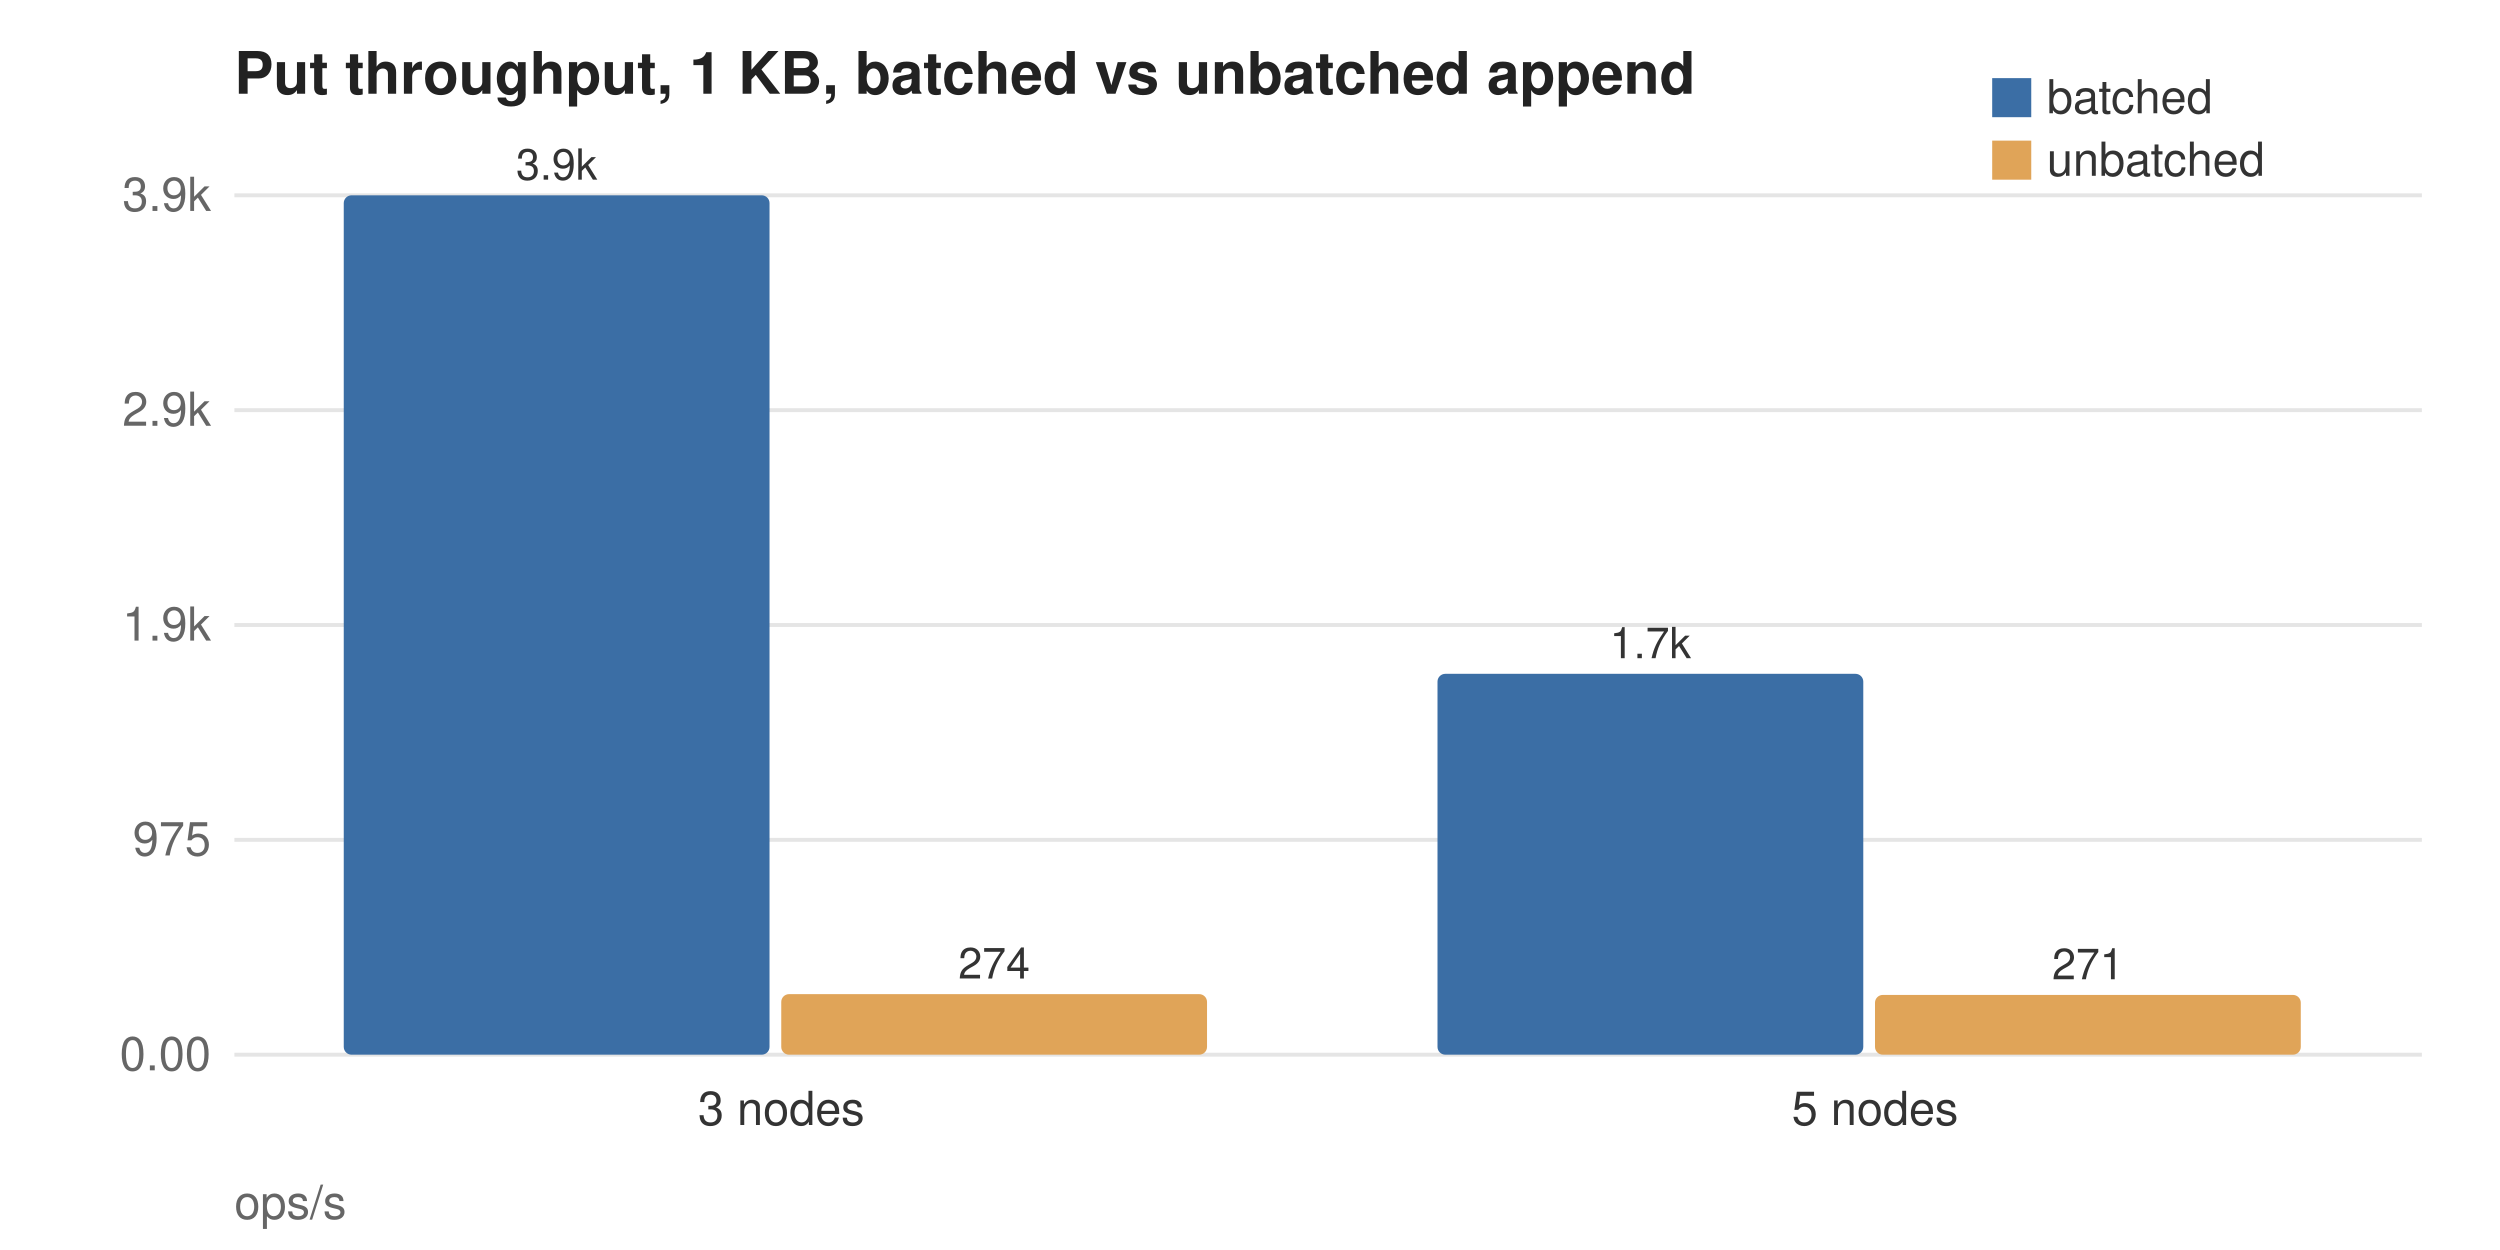
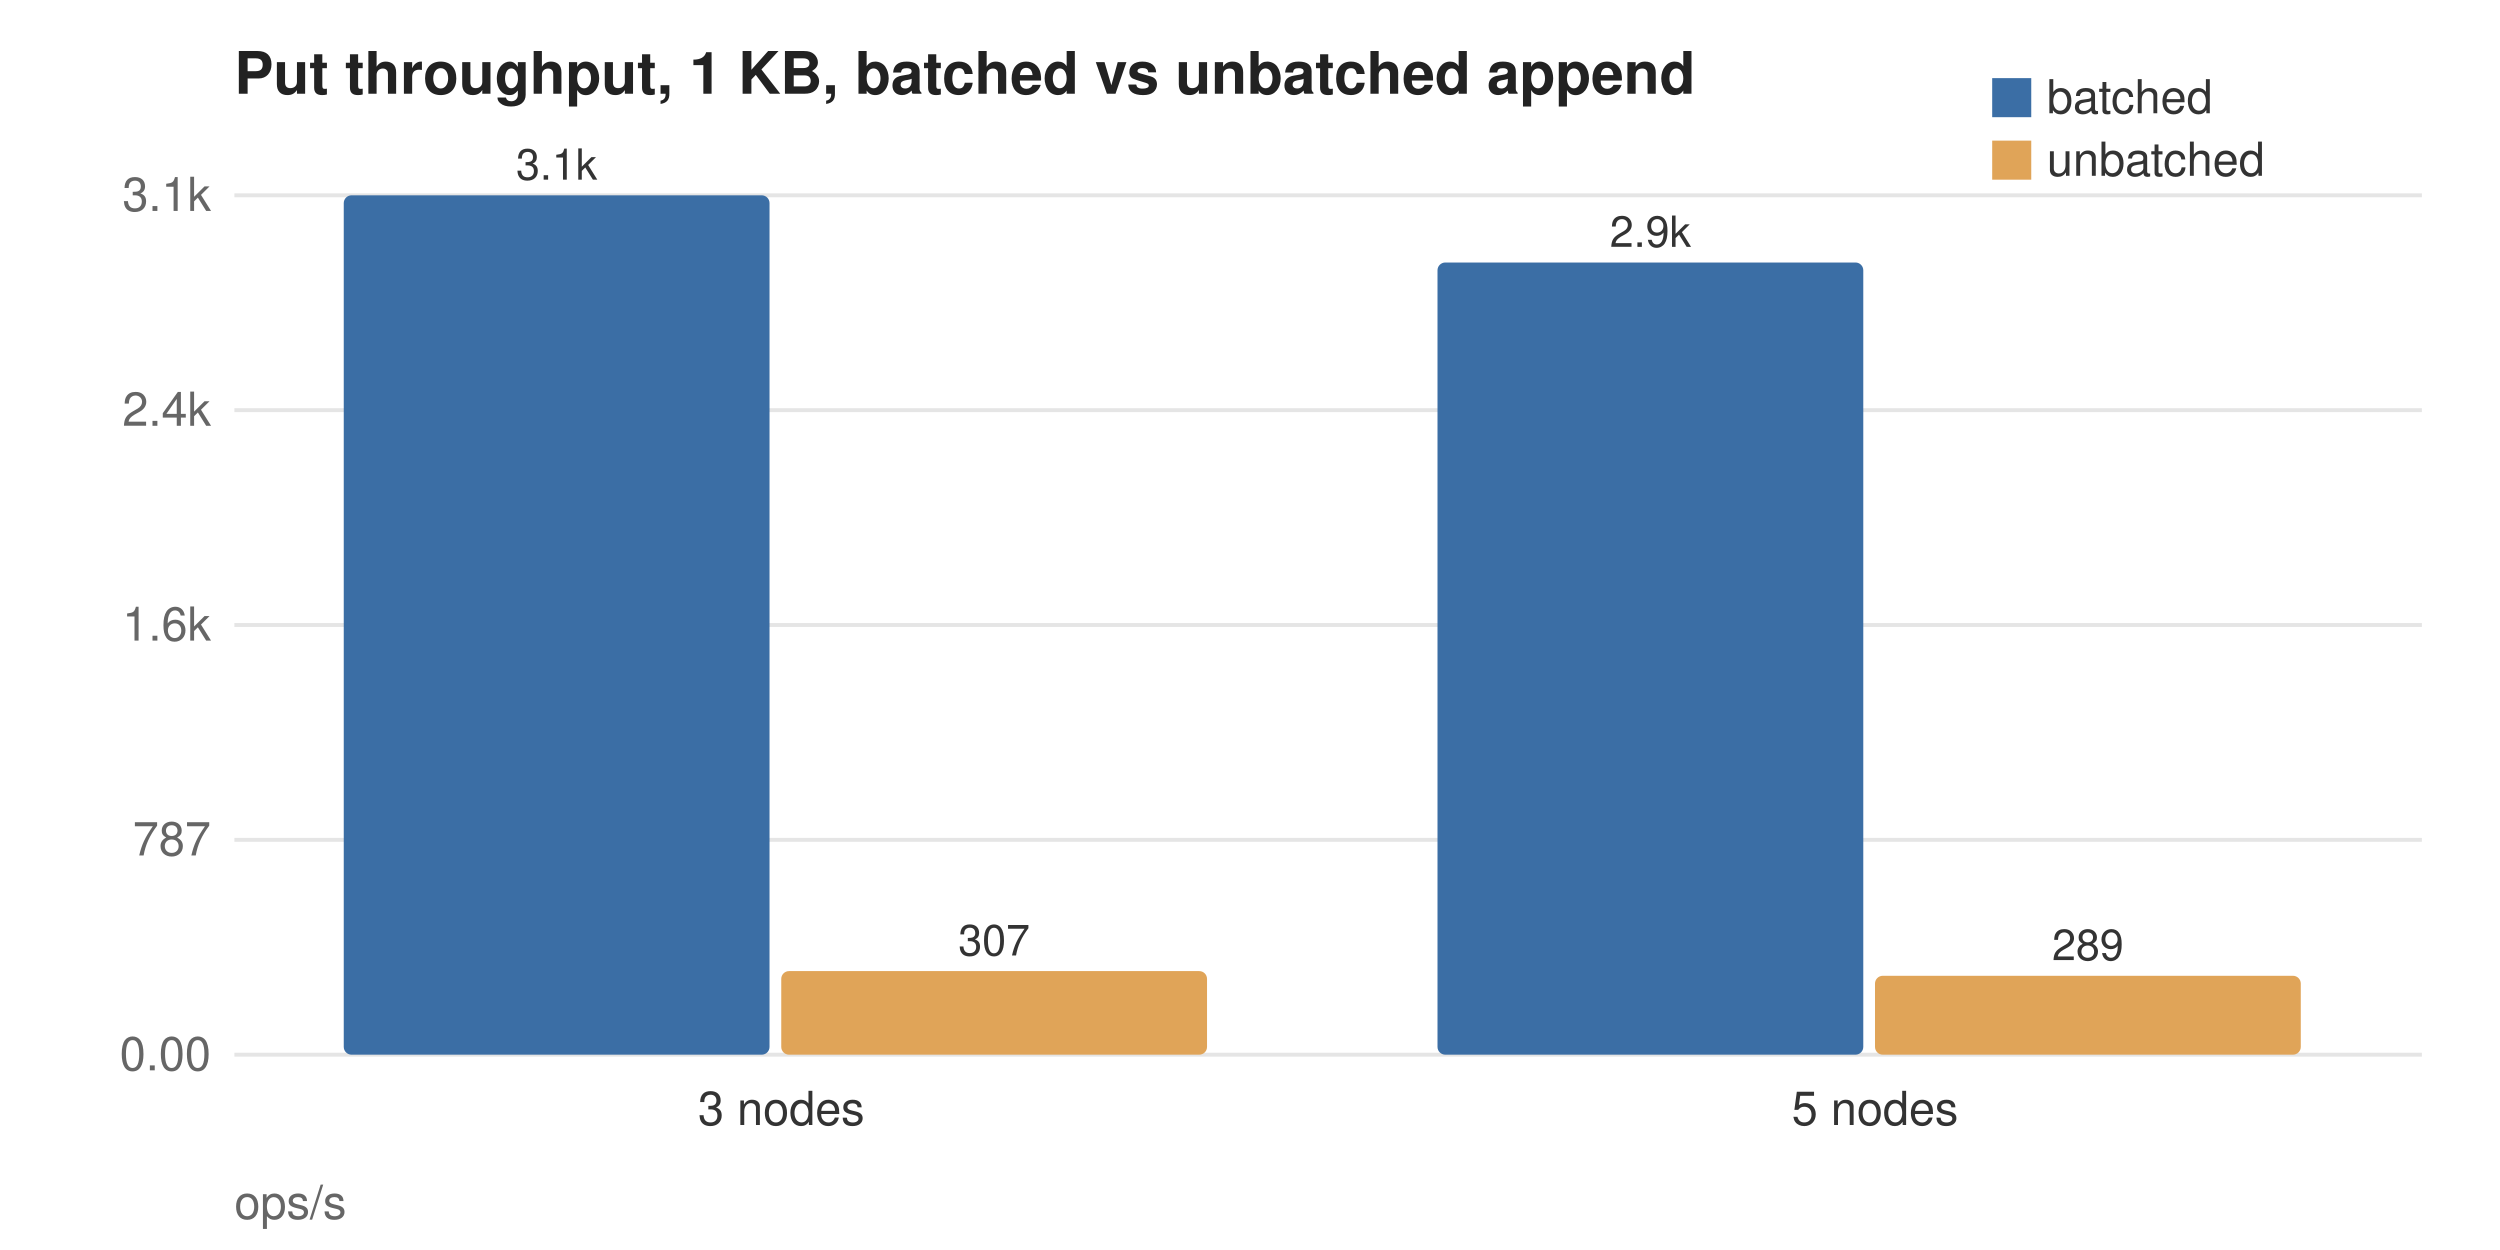
<svg xmlns="http://www.w3.org/2000/svg" width="640" height="320" viewBox="0 0 640 320" font-family="-apple-system, Segoe UI, Helvetica, Arial, sans-serif" font-size="12">
  <rect width="640" height="320" fill="white" />
  <text x="60" y="24" font-size="15" font-weight="600" fill="#222">Put throughput, 1 KB, batched vs unbatched append</text>
  <line x1="60" y1="270.0" x2="620" y2="270.0" stroke="#e5e5e5" />
  <text x="54" y="274.0" text-anchor="end" fill="#666">0.00</text>
  <line x1="60" y1="215.0" x2="620" y2="215.0" stroke="#e5e5e5" />
-   <text x="54" y="219.0" text-anchor="end" fill="#666">975</text>
+   <text x="54" y="219.0" text-anchor="end" fill="#666">787</text>
  <line x1="60" y1="160.0" x2="620" y2="160.0" stroke="#e5e5e5" />
-   <text x="54" y="164.0" text-anchor="end" fill="#666">1.9k</text>
+   <text x="54" y="164.0" text-anchor="end" fill="#666">1.6k</text>
  <line x1="60" y1="105.0" x2="620" y2="105.0" stroke="#e5e5e5" />
-   <text x="54" y="109.0" text-anchor="end" fill="#666">2.9k</text>
+   <text x="54" y="109.0" text-anchor="end" fill="#666">2.4k</text>
  <line x1="60" y1="50.0" x2="620" y2="50.0" stroke="#e5e5e5" />
-   <text x="54" y="54.0" text-anchor="end" fill="#666">3.9k</text>
+   <text x="54" y="54.0" text-anchor="end" fill="#666">3.1k</text>
  <rect x="88.0" y="50.0" width="109.0" height="220.0" fill="#3b6ea5" rx="2" />
-   <text x="142.5" y="46.0" text-anchor="middle" fill="#333" font-size="11">3.9k</text>
-   <rect x="200.0" y="254.5" width="109.0" height="15.5" fill="#e0a458" rx="2" />
-   <text x="254.5" y="250.5" text-anchor="middle" fill="#333" font-size="11">274</text>
+   <text x="142.5" y="46.0" text-anchor="middle" fill="#333" font-size="11">3.1k</text>
+   <rect x="200.0" y="248.6" width="109.0" height="21.4" fill="#e0a458" rx="2" />
+   <text x="254.5" y="244.6" text-anchor="middle" fill="#333" font-size="11">307</text>
  <text x="200.0" y="288" text-anchor="middle" fill="#333">3 nodes</text>
-   <rect x="368.0" y="172.5" width="109.0" height="97.5" fill="#3b6ea5" rx="2" />
-   <text x="422.5" y="168.5" text-anchor="middle" fill="#333" font-size="11">1.7k</text>
-   <rect x="480.0" y="254.7" width="109.0" height="15.3" fill="#e0a458" rx="2" />
-   <text x="534.5" y="250.7" text-anchor="middle" fill="#333" font-size="11">271</text>
+   <rect x="368.0" y="67.2" width="109.0" height="202.8" fill="#3b6ea5" rx="2" />
+   <text x="422.5" y="63.2" text-anchor="middle" fill="#333" font-size="11">2.9k</text>
+   <rect x="480.0" y="249.8" width="109.0" height="20.2" fill="#e0a458" rx="2" />
+   <text x="534.5" y="245.8" text-anchor="middle" fill="#333" font-size="11">289</text>
  <text x="480.0" y="288" text-anchor="middle" fill="#333">5 nodes</text>
  <text x="60" y="312" fill="#666">ops/s</text>
  <rect x="510" y="20" width="10" height="10" fill="#3b6ea5" />
  <text x="524" y="29" fill="#333">batched</text>
  <rect x="510" y="36" width="10" height="10" fill="#e0a458" />
  <text x="524" y="45" fill="#333">unbatched</text>
</svg>
